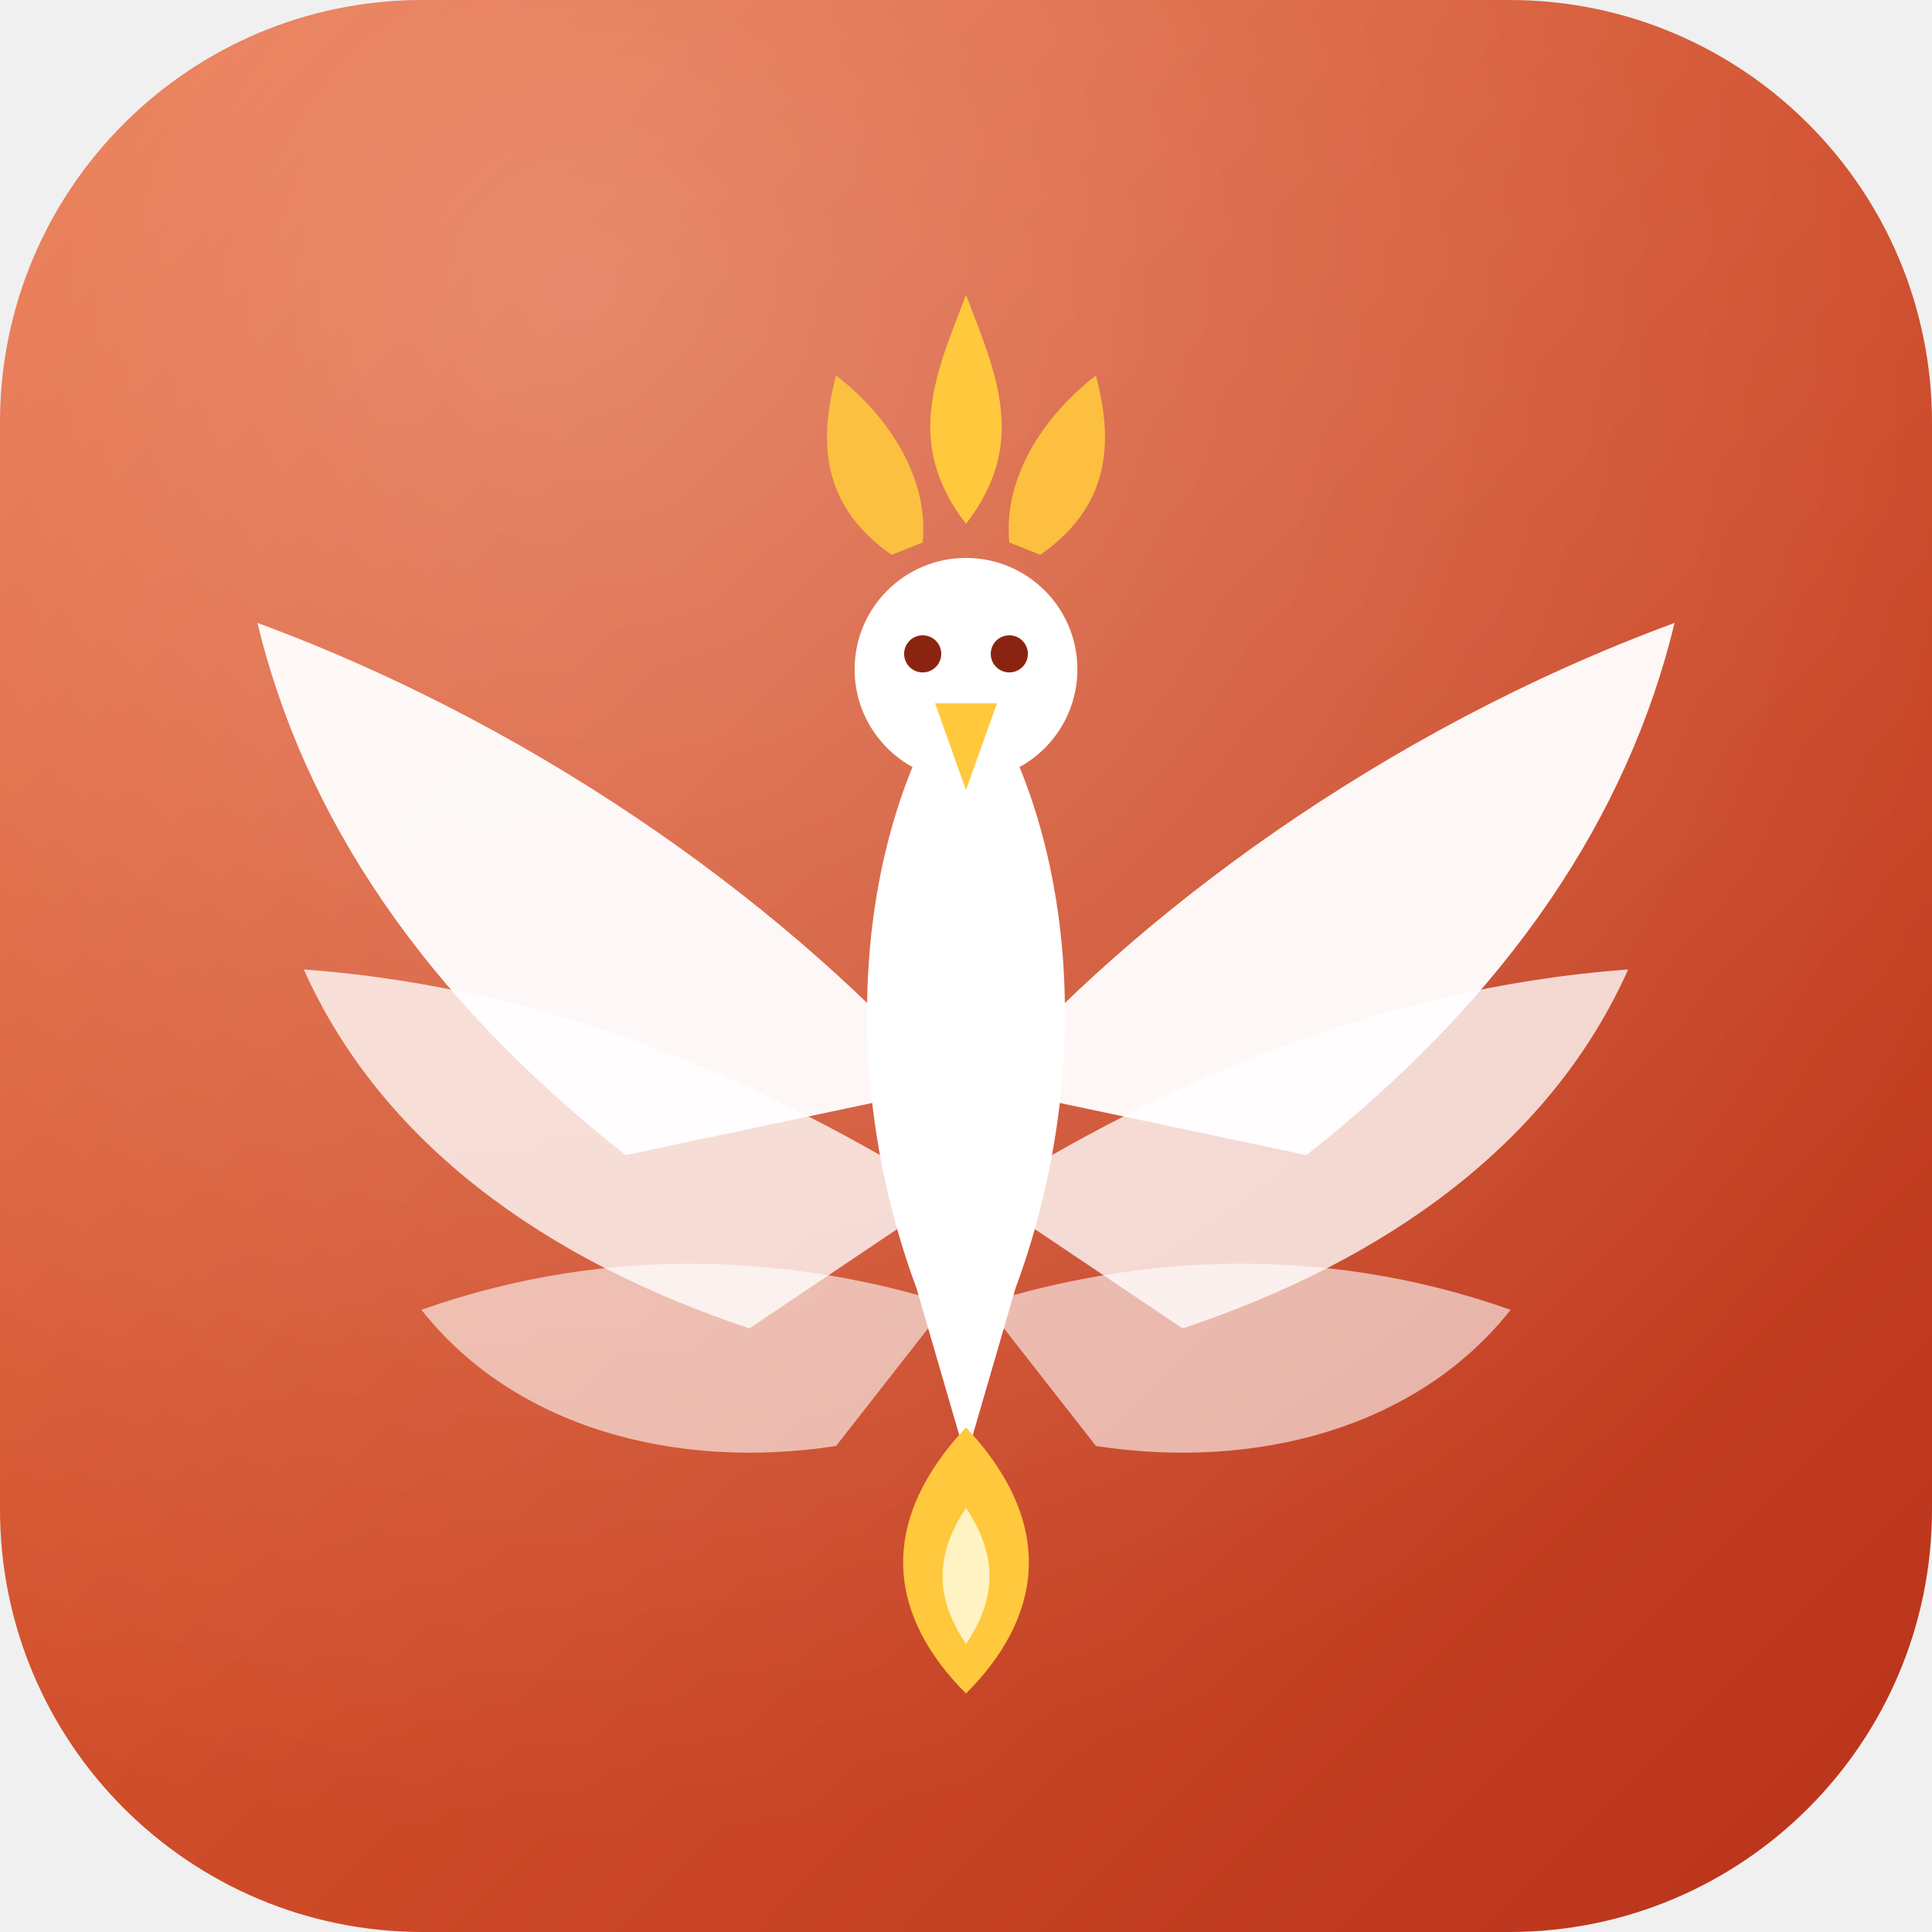
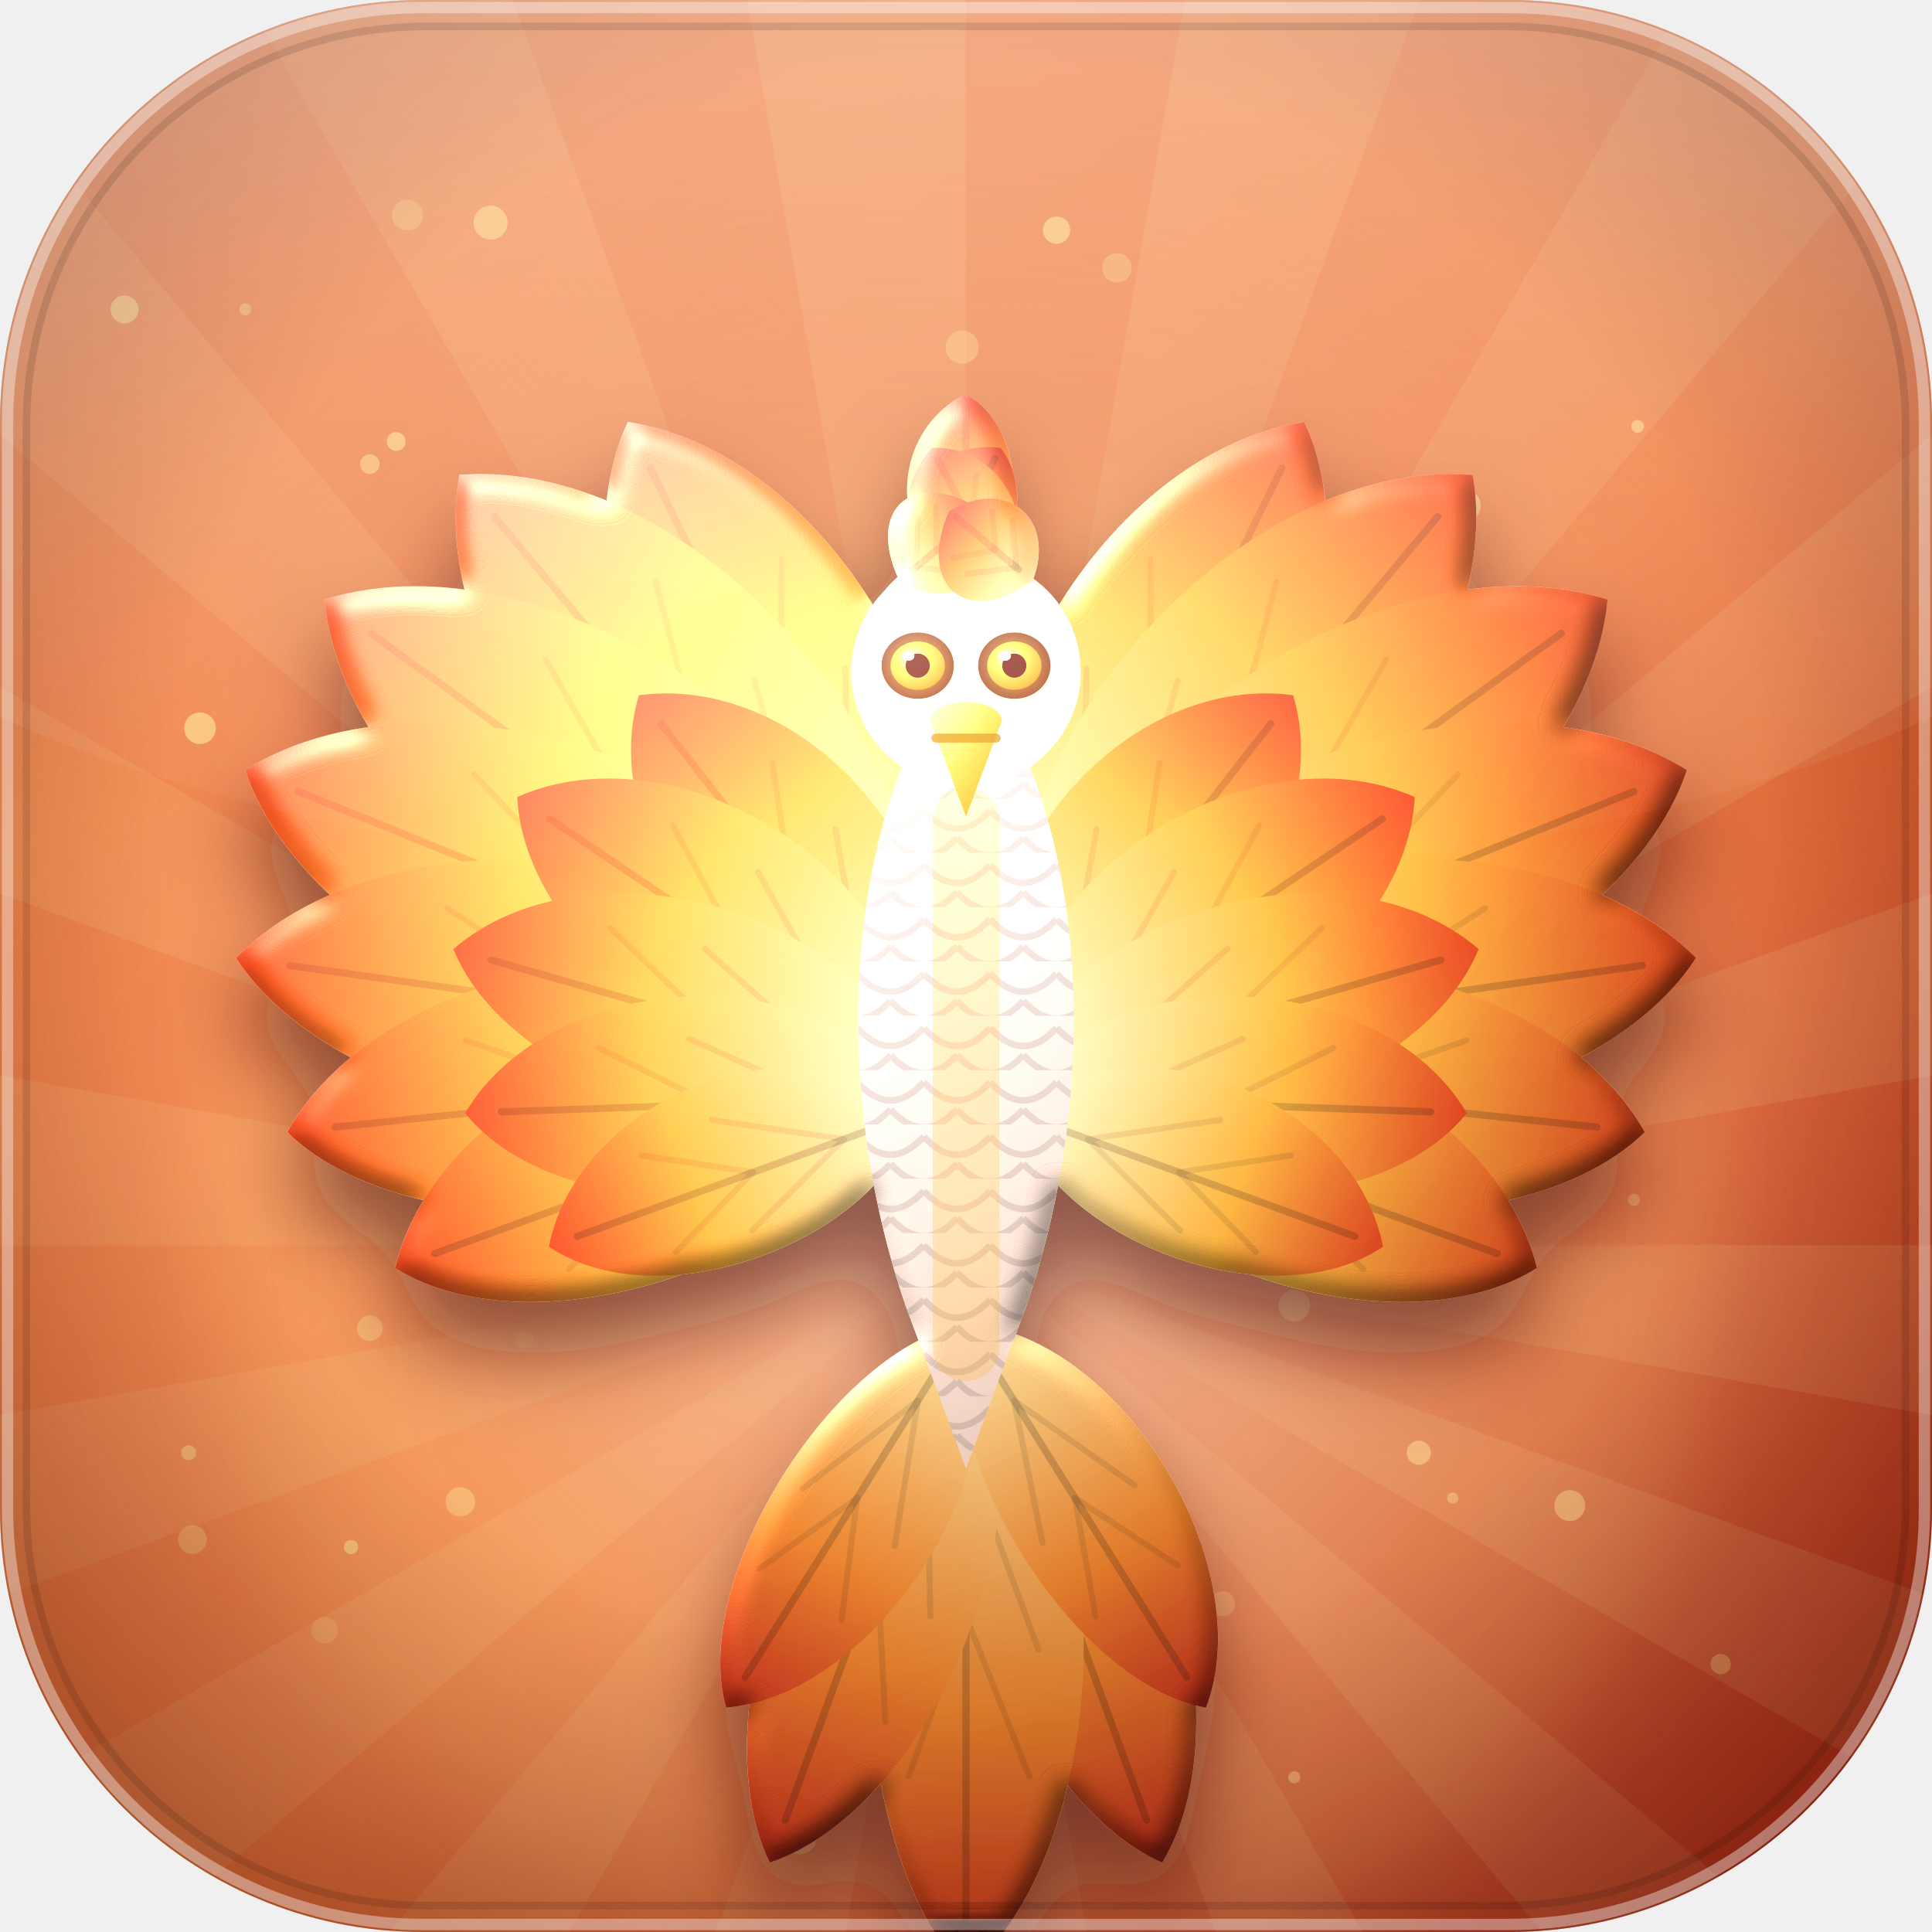
<svg xmlns="http://www.w3.org/2000/svg" viewBox="0 0 512 512" width="512" height="512" role="img" aria-label="Phoenixpoint">
  <defs>
    <linearGradient id="bg" x1="0" y1="0" x2="1" y2="1">
-       <stop offset="0" stop-color="#E8683A" />
-       <stop offset="1" stop-color="#B8321A" />
-     </linearGradient>
-     <radialGradient id="hl" cx=".3" cy=".15" r=".8">
-       <stop offset="0" stop-color="#fff" stop-opacity=".28" />
+       <stop offset="0" stop-color="#F28A53" />
+       <stop offset=".55" stop-color="#F07A3C" />
+       <stop offset="1" stop-color="#A82410" />
+     </linearGradient>
+     <radialGradient id="aura" cx=".5" cy="0.6" r=".55">
+       <stop offset="0" stop-color="#F8C3A7" stop-opacity=".95" />
+       <stop offset=".55" stop-color="#F8C3A7" stop-opacity=".25" />
+       <stop offset="1" stop-color="#F8C3A7" stop-opacity="0" />
+     </radialGradient>
+     <radialGradient id="vig" cx=".5" cy=".45" r=".75">
+       <stop offset=".55" stop-color="#4C1007" stop-opacity="0" />
+       <stop offset="1" stop-color="#4C1007" stop-opacity=".6" />
+     </radialGradient>
+     <linearGradient id="fw" gradientUnits="userSpaceOnUse" x1="150" y1="60" x2="360" y2="470">
+       <stop offset="0" stop-color="#FFFFFF" />
+       <stop offset=".5" stop-color="#FDECE4" />
+       <stop offset="1" stop-color="#F9CAB1" />
+     </linearGradient>
+     <linearGradient id="shH" gradientUnits="userSpaceOnUse" x1="256" y1="0" x2="440" y2="0">
+       <stop offset="0" stop-color="#4C1007" stop-opacity="0" />
+       <stop offset=".6" stop-color="#4C1007" stop-opacity=".05" />
+       <stop offset="1" stop-color="#4C1007" stop-opacity=".38" />
+     </linearGradient>
+     <linearGradient id="shV" gradientUnits="userSpaceOnUse" x1="0" y1="80" x2="0" y2="450">
+       <stop offset="0" stop-color="#4C1007" stop-opacity="0" />
+       <stop offset=".6" stop-color="#4C1007" stop-opacity="0" />
+       <stop offset="1" stop-color="#4C1007" stop-opacity=".3" />
+     </linearGradient>
+     <linearGradient id="gold" x1="0" y1="0" x2="1" y2="1">
+       <stop offset="0" stop-color="#FFF1B0" />
+       <stop offset=".5" stop-color="#FFC83D" />
+       <stop offset="1" stop-color="#C98A0B" />
+     </linearGradient>
+     <radialGradient id="eyeG" cx=".4" cy=".35" r=".8">
+       <stop offset="0" stop-color="#FFFBD6" />
+       <stop offset=".35" stop-color="#FFD84A" />
+       <stop offset=".8" stop-color="#FF9A1F" />
+       <stop offset="1" stop-color="#D9560B" />
+     </radialGradient>
+     <linearGradient id="fl" x1="0" y1="1" x2="0" y2="0">
+       <stop offset="0" stop-color="#FFD84A" />
+       <stop offset=".5" stop-color="#FF7A1F" />
+       <stop offset="1" stop-color="#E02F1B" stop-opacity="0" />
+     </linearGradient>
+     <linearGradient id="gloss" x1="0" y1="0" x2="0" y2="1">
+       <stop offset="0" stop-color="#fff" stop-opacity=".34" />
      <stop offset="1" stop-color="#fff" stop-opacity="0" />
-     </radialGradient>
+     </linearGradient>
+     <pattern id="tex" width="22" height="18" patternUnits="userSpaceOnUse">
+       <path d="M0 4 Q11 16 22 4 M-11 13 Q0 25 11 13 M11 13 Q22 25 33 13" fill="none" stroke="#000" stroke-opacity=".13" stroke-width="2.2" />
+     </pattern>
+     <filter id="glow" x="-80%" y="-80%" width="260%" height="260%">
+       <feGaussianBlur stdDeviation="6" />
+     </filter>
+     <filter id="blur4" x="-50%" y="-50%" width="200%" height="200%">
+       <feGaussianBlur stdDeviation="4" />
+     </filter>
+     <filter id="blur12" x="-50%" y="-50%" width="200%" height="200%">
+       <feGaussianBlur stdDeviation="12" />
+     </filter>
+     <filter id="sh" x="-20%" y="-20%" width="140%" height="150%">
+       <feDropShadow dx="0" dy="14" stdDeviation="11" flood-color="#4C1007" flood-opacity=".6" />
+     </filter>
+     <filter id="bv" x="-5%" y="-5%" width="110%" height="110%" color-interpolation-filters="sRGB">
+       <feGaussianBlur in="SourceAlpha" stdDeviation="3.2" result="b" />
+       <feDiffuseLighting in="b" surfaceScale="6" diffuseConstant="1.5" lighting-color="#fff" result="dl">
+         <fePointLight x="110" y="20" z="300" />
+       </feDiffuseLighting>
+       <feComposite in="dl" in2="SourceAlpha" operator="in" result="dl2" />
+       <feBlend in="SourceGraphic" in2="dl2" mode="multiply" result="lit" />
+       <feSpecularLighting in="b" surfaceScale="6" specularConstant=".75" specularExponent="26" lighting-color="#fff" result="sp">
+         <fePointLight x="110" y="20" z="300" />
+       </feSpecularLighting>
+       <feComposite in="sp" in2="SourceAlpha" operator="in" result="sp2" />
+       <feComposite in="sp2" in2="lit" operator="arithmetic" k1="0" k2="1" k3="1" k4="0" />
+     </filter>
    <clipPath id="c">
      <rect width="512" height="512" rx="112" />
    </clipPath>
  </defs>
  <g clip-path="url(#c)">
    <rect width="512" height="512" fill="url(#bg)" />
-     <rect width="512" height="512" fill="url(#hl)" />
-     <g transform="translate(256 252) scale(0.82) translate(-256 -256)" stroke-linejoin="round" stroke-linecap="round">
-       <g>
-         <path d="M262 300 C310 245 390 185 485 150 C470 212 432 270 366 322Z" fill="#FFFFFF" opacity=".95" />
-         <path d="M262 335 C318 300 388 268 470 262 C445 318 392 356 326 378Z" fill="#FFFFFF" opacity=".78" />
-         <path d="M262 370 C310 355 370 350 432 372 C402 410 350 424 298 416Z" fill="#FFFFFF" opacity=".6" />
+     <g fill="#FFE9A0" opacity="0.12">
+       <path d="M256 330 L776 330 L768 420Z" />
+       <path d="M256 330 L745 508 L706 590Z" />
+       <path d="M256 330 L654 664 L590 728Z" />
+       <path d="M256 330 L516 780 L434 819Z" />
+       <path d="M256 330 L346 842 L256 850Z" />
+       <path d="M256 330 L166 842 L78 819Z" />
+       <path d="M256 330 L-4 780 L-78 728Z" />
+       <path d="M256 330 L-142 664 L-194 590Z" />
+       <path d="M256 330 L-233 508 L-256 420Z" />
+       <path d="M256 330 L-264 330 L-256 240Z" />
+       <path d="M256 330 L-233 152 L-194 70Z" />
+       <path d="M256 330 L-142 -4 L-78 -68Z" />
+       <path d="M256 330 L-4 -120 L78 -159Z" />
+       <path d="M256 330 L166 -182 L256 -190Z" />
+       <path d="M256 330 L346 -182 L434 -159Z" />
+       <path d="M256 330 L516 -120 L590 -68Z" />
+       <path d="M256 330 L654 -4 L706 70Z" />
+       <path d="M256 330 L745 152 L768 240Z" />
+     </g>
+     <circle cx="256" cy="330" r="200" fill="#FFD06A" opacity=".18" filter="url(#blur12)" />
+     <circle cx="98" cy="352" r="3.4" fill="#FFE08A" opacity="0.44" />
+     <circle cx="122" cy="398" r="3.9" fill="#FFE08A" opacity="0.46" />
+     <circle cx="258" cy="147" r="1.5" fill="#FFE08A" opacity="0.39" />
+     <circle cx="296" cy="71" r="3.9" fill="#FFE08A" opacity="0.32" />
+     <circle cx="130" cy="59" r="4.5" fill="#FFE08A" opacity="0.57" />
+     <circle cx="433" cy="318" r="1.6" fill="#FFE08A" opacity="0.36" />
+     <circle cx="255" cy="92" r="4.4" fill="#FFE08A" opacity="0.38" />
+     <circle cx="93" cy="410" r="1.9" fill="#FFE08A" opacity="0.66" />
+     <circle cx="234" cy="290" r="2.5" fill="#FFE08A" opacity="0.44" />
+     <circle cx="108" cy="57" r="4.1" fill="#FFE08A" opacity="0.32" />
+     <circle cx="388" cy="134" r="4.4" fill="#FFE08A" opacity="0.65" />
+     <circle cx="376" cy="385" r="3.2" fill="#FFE08A" opacity="0.56" />
+     <circle cx="78" cy="255" r="4.0" fill="#FFE08A" opacity="0.30" />
+     <circle cx="456" cy="441" r="2.7" fill="#FFE08A" opacity="0.38" />
+     <circle cx="233" cy="214" r="4.5" fill="#FFE08A" opacity="0.39" />
+     <circle cx="33" cy="82" r="3.7" fill="#FFE08A" opacity="0.70" />
+     <circle cx="254" cy="262" r="3.2" fill="#FFE08A" opacity="0.57" />
+     <circle cx="125" cy="315" r="3.2" fill="#FFE08A" opacity="0.51" />
+     <circle cx="105" cy="117" r="2.5" fill="#FFE08A" opacity="0.66" />
+     <circle cx="184" cy="310" r="2.4" fill="#FFE08A" opacity="0.25" />
+     <circle cx="51" cy="408" r="3.8" fill="#FFE08A" opacity="0.39" />
+     <circle cx="343" cy="346" r="4.2" fill="#FFE08A" opacity="0.68" />
+     <circle cx="212" cy="487" r="4.4" fill="#FFE08A" opacity="0.50" />
+     <circle cx="437" cy="262" r="2.6" fill="#FFE08A" opacity="0.32" />
+     <circle cx="434" cy="113" r="1.7" fill="#FFE08A" opacity="0.60" />
+     <circle cx="385" cy="258" r="4.0" fill="#FFE08A" opacity="0.23" />
+     <circle cx="142" cy="171" r="2.8" fill="#FFE08A" opacity="0.29" />
+     <circle cx="53" cy="193" r="4.2" fill="#FFE08A" opacity="0.69" />
+     <circle cx="372" cy="256" r="2.3" fill="#FFE08A" opacity="0.68" />
+     <circle cx="268" cy="369" r="1.6" fill="#FFE08A" opacity="0.31" />
+     <circle cx="416" cy="399" r="4.1" fill="#FFE08A" opacity="0.50" />
+     <circle cx="221" cy="303" r="4.0" fill="#FFE08A" opacity="0.35" />
+     <circle cx="272" cy="165" r="3.8" fill="#FFE08A" opacity="0.21" />
+     <circle cx="343" cy="471" r="1.6" fill="#FFE08A" opacity="0.50" />
+     <circle cx="324" cy="425" r="3.3" fill="#FFE08A" opacity="0.33" />
+     <circle cx="211" cy="473" r="4.2" fill="#FFE08A" opacity="0.27" />
+     <circle cx="65" cy="82" r="1.6" fill="#FFE08A" opacity="0.42" />
+     <circle cx="86" cy="432" r="3.5" fill="#FFE08A" opacity="0.26" />
+     <circle cx="274" cy="187" r="3.0" fill="#FFE08A" opacity="0.31" />
+     <circle cx="98" cy="123" r="2.6" fill="#FFE08A" opacity="0.55" />
+     <circle cx="280" cy="61" r="3.6" fill="#FFE08A" opacity="0.64" />
+     <circle cx="385" cy="397" r="1.5" fill="#FFE08A" opacity="0.43" />
+     <circle cx="50" cy="385" r="2.0" fill="#FFE08A" opacity="0.56" />
+     <circle cx="139" cy="355" r="2.4" fill="#FFE08A" opacity="0.22" />
+     <rect width="512" height="512" fill="url(#aura)" />
+     <rect width="512" height="512" fill="url(#vig)" />
+     <g filter="url(#sh)">
+       <g filter="url(#bv)">
+         <g transform="translate(256 258) scale(0.8) translate(-256 -256)" stroke-linejoin="round" stroke-linecap="round">
+           <defs>
+             <linearGradient id="fph" x1="0" y1="0" x2="1" y2="0">
+               <stop offset="0" stop-color="#FFF3C8" />
+               <stop offset=".6" stop-color="#FFB43A" />
+               <stop offset="1" stop-color="#E8421A" />
+             </linearGradient>
+             <linearGradient id="fpt" x1="0" y1="0" x2="1" y2="0">
+               <stop offset="0" stop-color="#FFE9A0" />
+               <stop offset=".6" stop-color="#FF8A2B" />
+               <stop offset="1" stop-color="#D9301A" />
+             </linearGradient>
+           </defs>
+           <g>
+             <g transform="translate(276 262) rotate(-64)">
+               <path d="M0 0 C42 -65 168 -61 210 0 C168 52 42 52 0 0Z" fill="url(#fph)" opacity="1" />
+               <path d="M6 0 L193 0" stroke="#000" stroke-opacity=".18" stroke-width="2.4" fill="none" />
+               <path d="M42 0 L105 -29 M42 0 L105 26 M94 0 L147 -26 M94 0 L147 23" stroke="#000" stroke-opacity=".1" stroke-width="2" fill="none" />
+             </g>
+             <g transform="translate(276 267) rotate(-50)">
+               <path d="M0 0 C46 -68 184 -65 230 0 C184 55 46 55 0 0Z" fill="url(#fph)" opacity="1" />
+               <path d="M6 0 L212 0" stroke="#000" stroke-opacity=".18" stroke-width="2.4" fill="none" />
+               <path d="M46 0 L115 -31 M46 0 L115 27 M104 0 L161 -27 M104 0 L161 24" stroke="#000" stroke-opacity=".1" stroke-width="2" fill="none" />
+             </g>
+             <g transform="translate(276 272) rotate(-36)">
+               <path d="M0 0 C48 -68 190 -65 238 0 C190 55 48 55 0 0Z" fill="url(#fph)" opacity="1" />
+               <path d="M6 0 L219 0" stroke="#000" stroke-opacity=".18" stroke-width="2.4" fill="none" />
+               <path d="M48 0 L119 -31 M48 0 L119 27 M107 0 L167 -27 M107 0 L167 24" stroke="#000" stroke-opacity=".1" stroke-width="2" fill="none" />
+             </g>
+             <g transform="translate(276 277) rotate(-22)">
+               <path d="M0 0 C47 -68 189 -65 236 0 C189 55 47 55 0 0Z" fill="url(#fph)" opacity="1" />
+               <path d="M6 0 L217 0" stroke="#000" stroke-opacity=".18" stroke-width="2.4" fill="none" />
+               <path d="M47 0 L118 -31 M47 0 L118 27 M106 0 L165 -27 M106 0 L165 24" stroke="#000" stroke-opacity=".1" stroke-width="2" fill="none" />
+             </g>
+             <g transform="translate(276 282) rotate(-8)">
+               <path d="M0 0 C45 -65 179 -61 224 0 C179 52 45 52 0 0Z" fill="url(#fph)" opacity="1" />
+               <path d="M6 0 L206 0" stroke="#000" stroke-opacity=".18" stroke-width="2.4" fill="none" />
+               <path d="M45 0 L112 -29 M45 0 L112 26 M101 0 L157 -26 M101 0 L157 23" stroke="#000" stroke-opacity=".1" stroke-width="2" fill="none" />
+             </g>
+             <g transform="translate(276 287) rotate(6)">
+               <path d="M0 0 C41 -61 165 -58 206 0 C165 49 41 49 0 0Z" fill="url(#fph)" opacity="1" />
+               <path d="M6 0 L190 0" stroke="#000" stroke-opacity=".18" stroke-width="2.4" fill="none" />
+               <path d="M41 0 L103 -27 M41 0 L103 24 M93 0 L144 -24 M93 0 L144 21" stroke="#000" stroke-opacity=".1" stroke-width="2" fill="none" />
+             </g>
+             <g transform="translate(276 292) rotate(20)">
+               <path d="M0 0 C36 -57 144 -54 180 0 C144 46 36 46 0 0Z" fill="url(#fph)" opacity="1" />
+               <path d="M6 0 L166 0" stroke="#000" stroke-opacity=".18" stroke-width="2.4" fill="none" />
+               <path d="M36 0 L90 -26 M36 0 L90 23 M81 0 L126 -23 M81 0 L126 20" stroke="#000" stroke-opacity=".1" stroke-width="2" fill="none" />
+             </g>
+           </g>
+           <g transform="translate(512 0) scale(-1 1)">
+             <g transform="translate(276 262) rotate(-64)">
+               <path d="M0 0 C42 -65 168 -61 210 0 C168 52 42 52 0 0Z" fill="url(#fph)" opacity="1" />
+               <path d="M6 0 L193 0" stroke="#000" stroke-opacity=".18" stroke-width="2.4" fill="none" />
+               <path d="M42 0 L105 -29 M42 0 L105 26 M94 0 L147 -26 M94 0 L147 23" stroke="#000" stroke-opacity=".1" stroke-width="2" fill="none" />
+             </g>
+             <g transform="translate(276 267) rotate(-50)">
+               <path d="M0 0 C46 -68 184 -65 230 0 C184 55 46 55 0 0Z" fill="url(#fph)" opacity="1" />
+               <path d="M6 0 L212 0" stroke="#000" stroke-opacity=".18" stroke-width="2.4" fill="none" />
+               <path d="M46 0 L115 -31 M46 0 L115 27 M104 0 L161 -27 M104 0 L161 24" stroke="#000" stroke-opacity=".1" stroke-width="2" fill="none" />
+             </g>
+             <g transform="translate(276 272) rotate(-36)">
+               <path d="M0 0 C48 -68 190 -65 238 0 C190 55 48 55 0 0Z" fill="url(#fph)" opacity="1" />
+               <path d="M6 0 L219 0" stroke="#000" stroke-opacity=".18" stroke-width="2.4" fill="none" />
+               <path d="M48 0 L119 -31 M48 0 L119 27 M107 0 L167 -27 M107 0 L167 24" stroke="#000" stroke-opacity=".1" stroke-width="2" fill="none" />
+             </g>
+             <g transform="translate(276 277) rotate(-22)">
+               <path d="M0 0 C47 -68 189 -65 236 0 C189 55 47 55 0 0Z" fill="url(#fph)" opacity="1" />
+               <path d="M6 0 L217 0" stroke="#000" stroke-opacity=".18" stroke-width="2.4" fill="none" />
+               <path d="M47 0 L118 -31 M47 0 L118 27 M106 0 L165 -27 M106 0 L165 24" stroke="#000" stroke-opacity=".1" stroke-width="2" fill="none" />
+             </g>
+             <g transform="translate(276 282) rotate(-8)">
+               <path d="M0 0 C45 -65 179 -61 224 0 C179 52 45 52 0 0Z" fill="url(#fph)" opacity="1" />
+               <path d="M6 0 L206 0" stroke="#000" stroke-opacity=".18" stroke-width="2.4" fill="none" />
+               <path d="M45 0 L112 -29 M45 0 L112 26 M101 0 L157 -26 M101 0 L157 23" stroke="#000" stroke-opacity=".1" stroke-width="2" fill="none" />
+             </g>
+             <g transform="translate(276 287) rotate(6)">
+               <path d="M0 0 C41 -61 165 -58 206 0 C165 49 41 49 0 0Z" fill="url(#fph)" opacity="1" />
+               <path d="M6 0 L190 0" stroke="#000" stroke-opacity=".18" stroke-width="2.4" fill="none" />
+               <path d="M41 0 L103 -27 M41 0 L103 24 M93 0 L144 -24 M93 0 L144 21" stroke="#000" stroke-opacity=".1" stroke-width="2" fill="none" />
+             </g>
+             <g transform="translate(276 292) rotate(20)">
+               <path d="M0 0 C36 -57 144 -54 180 0 C144 46 36 46 0 0Z" fill="url(#fph)" opacity="1" />
+               <path d="M6 0 L166 0" stroke="#000" stroke-opacity=".18" stroke-width="2.4" fill="none" />
+               <path d="M36 0 L90 -26 M36 0 L90 23 M81 0 L126 -23 M81 0 L126 20" stroke="#000" stroke-opacity=".1" stroke-width="2" fill="none" />
+             </g>
+           </g>
+           <g transform="translate(256 372) rotate(70)">
+             <path d="M0 0 C38 -49 152 -47 190 0 C152 40 38 40 0 0Z" fill="url(#fpt)" opacity="1" />
+             <path d="M6 0 L175 0" stroke="#000" stroke-opacity=".18" stroke-width="2.4" fill="none" />
+             <path d="M38 0 L95 -22 M38 0 L95 20 M86 0 L133 -20 M86 0 L133 17" stroke="#000" stroke-opacity=".1" stroke-width="2" fill="none" />
+           </g>
+           <g transform="translate(256 372) rotate(90)">
+             <path d="M0 0 C43 -53 172 -51 215 0 C172 43 43 43 0 0Z" fill="url(#fpt)" opacity="1" />
+             <path d="M6 0 L198 0" stroke="#000" stroke-opacity=".18" stroke-width="2.4" fill="none" />
+             <path d="M43 0 L108 -24 M43 0 L108 21 M97 0 L150 -21 M97 0 L150 19" stroke="#000" stroke-opacity=".1" stroke-width="2" fill="none" />
+           </g>
+           <g transform="translate(256 372) rotate(110)">
+             <path d="M0 0 C38 -49 152 -47 190 0 C152 40 38 40 0 0Z" fill="url(#fpt)" opacity="1" />
+             <path d="M6 0 L175 0" stroke="#000" stroke-opacity=".18" stroke-width="2.4" fill="none" />
+             <path d="M38 0 L95 -22 M38 0 L95 20 M86 0 L133 -20 M86 0 L133 17" stroke="#000" stroke-opacity=".1" stroke-width="2" fill="none" />
+           </g>
+           <g transform="translate(256 372) rotate(58)">
+             <path d="M0 0 C30 -42 120 -40 150 0 C120 33 30 33 0 0Z" fill="url(#fpt)" opacity="1" />
+             <path d="M6 0 L138 0" stroke="#000" stroke-opacity=".18" stroke-width="2.4" fill="none" />
+             <path d="M30 0 L75 -19 M30 0 L75 17 M68 0 L105 -17 M68 0 L105 15" stroke="#000" stroke-opacity=".1" stroke-width="2" fill="none" />
+           </g>
+           <g transform="translate(256 372) rotate(122)">
+             <path d="M0 0 C30 -42 120 -40 150 0 C120 33 30 33 0 0Z" fill="url(#fpt)" opacity="1" />
+             <path d="M6 0 L138 0" stroke="#000" stroke-opacity=".18" stroke-width="2.4" fill="none" />
+             <path d="M30 0 L75 -19 M30 0 L75 17 M68 0 L105 -17 M68 0 L105 15" stroke="#000" stroke-opacity=".1" stroke-width="2" fill="none" />
+           </g>
+           <g>
+             <g transform="translate(272 282) rotate(-52)">
+               <path d="M0 0 C30 -53 120 -51 150 0 C120 43 30 43 0 0Z" fill="url(#fph)" opacity="1" />
+               <path d="M6 0 L138 0" stroke="#000" stroke-opacity=".18" stroke-width="2.4" fill="none" />
+               <path d="M30 0 L75 -24 M30 0 L75 21 M68 0 L105 -21 M68 0 L105 19" stroke="#000" stroke-opacity=".1" stroke-width="2" fill="none" />
+             </g>
+             <g transform="translate(272 287) rotate(-34)">
+               <path d="M0 0 C32 -53 128 -51 160 0 C128 43 32 43 0 0Z" fill="url(#fph)" opacity="1" />
+               <path d="M6 0 L147 0" stroke="#000" stroke-opacity=".18" stroke-width="2.4" fill="none" />
+               <path d="M32 0 L80 -24 M32 0 L80 21 M72 0 L112 -21 M72 0 L112 19" stroke="#000" stroke-opacity=".1" stroke-width="2" fill="none" />
+             </g>
+             <g transform="translate(272 292) rotate(-16)">
+               <path d="M0 0 C32 -51 128 -49 160 0 C128 41 32 41 0 0Z" fill="url(#fph)" opacity="1" />
+               <path d="M6 0 L147 0" stroke="#000" stroke-opacity=".18" stroke-width="2.4" fill="none" />
+               <path d="M32 0 L80 -23 M32 0 L80 21 M72 0 L112 -21 M72 0 L112 18" stroke="#000" stroke-opacity=".1" stroke-width="2" fill="none" />
+             </g>
+             <g transform="translate(272 297) rotate(2)">
+               <path d="M0 0 C30 -49 120 -47 150 0 C120 40 30 40 0 0Z" fill="url(#fph)" opacity="1" />
+               <path d="M6 0 L138 0" stroke="#000" stroke-opacity=".18" stroke-width="2.4" fill="none" />
+               <path d="M30 0 L75 -22 M30 0 L75 20 M68 0 L105 -20 M68 0 L105 17" stroke="#000" stroke-opacity=".1" stroke-width="2" fill="none" />
+             </g>
+             <g transform="translate(272 302) rotate(20)">
+               <path d="M0 0 C26 -46 104 -43 130 0 C104 36 26 36 0 0Z" fill="url(#fph)" opacity="1" />
+               <path d="M6 0 L120 0" stroke="#000" stroke-opacity=".18" stroke-width="2.4" fill="none" />
+               <path d="M26 0 L65 -21 M26 0 L65 18 M58 0 L91 -18 M58 0 L91 16" stroke="#000" stroke-opacity=".1" stroke-width="2" fill="none" />
+             </g>
+           </g>
+           <g transform="translate(512 0) scale(-1 1)">
+             <g transform="translate(272 282) rotate(-52)">
+               <path d="M0 0 C30 -53 120 -51 150 0 C120 43 30 43 0 0Z" fill="url(#fph)" opacity="1" />
+               <path d="M6 0 L138 0" stroke="#000" stroke-opacity=".18" stroke-width="2.4" fill="none" />
+               <path d="M30 0 L75 -24 M30 0 L75 21 M68 0 L105 -21 M68 0 L105 19" stroke="#000" stroke-opacity=".1" stroke-width="2" fill="none" />
+             </g>
+             <g transform="translate(272 287) rotate(-34)">
+               <path d="M0 0 C32 -53 128 -51 160 0 C128 43 32 43 0 0Z" fill="url(#fph)" opacity="1" />
+               <path d="M6 0 L147 0" stroke="#000" stroke-opacity=".18" stroke-width="2.4" fill="none" />
+               <path d="M32 0 L80 -24 M32 0 L80 21 M72 0 L112 -21 M72 0 L112 19" stroke="#000" stroke-opacity=".1" stroke-width="2" fill="none" />
+             </g>
+             <g transform="translate(272 292) rotate(-16)">
+               <path d="M0 0 C32 -51 128 -49 160 0 C128 41 32 41 0 0Z" fill="url(#fph)" opacity="1" />
+               <path d="M6 0 L147 0" stroke="#000" stroke-opacity=".18" stroke-width="2.4" fill="none" />
+               <path d="M32 0 L80 -23 M32 0 L80 21 M72 0 L112 -21 M72 0 L112 18" stroke="#000" stroke-opacity=".1" stroke-width="2" fill="none" />
+             </g>
+             <g transform="translate(272 297) rotate(2)">
+               <path d="M0 0 C30 -49 120 -47 150 0 C120 40 30 40 0 0Z" fill="url(#fph)" opacity="1" />
+               <path d="M6 0 L138 0" stroke="#000" stroke-opacity=".18" stroke-width="2.4" fill="none" />
+               <path d="M30 0 L75 -22 M30 0 L75 20 M68 0 L105 -20 M68 0 L105 17" stroke="#000" stroke-opacity=".1" stroke-width="2" fill="none" />
+             </g>
+             <g transform="translate(272 302) rotate(20)">
+               <path d="M0 0 C26 -46 104 -43 130 0 C104 36 26 36 0 0Z" fill="url(#fph)" opacity="1" />
+               <path d="M6 0 L120 0" stroke="#000" stroke-opacity=".18" stroke-width="2.4" fill="none" />
+               <path d="M26 0 L65 -21 M26 0 L65 18 M58 0 L91 -18 M58 0 L91 16" stroke="#000" stroke-opacity=".1" stroke-width="2" fill="none" />
+             </g>
+           </g>
+           <path d="M256 150 C296 200 302 290 276 366 L256 420 L236 366 C210 290 216 200 256 150Z" fill="url(#fw)" />
+           <path d="M256 150 C296 200 302 290 276 366 L256 420 L236 366 C210 290 216 200 256 150Z" fill="url(#tex)" />
+           <path d="M256 150 C296 200 302 290 276 366 L256 420 L236 366 C210 290 216 200 256 150Z" fill="url(#shH)" />
+           <path d="M256 205 L256 380" stroke="#FFB43A" stroke-width="22" opacity=".3" />
+           <circle cx="256" cy="156" r="38" fill="url(#fw)" />
+           <circle cx="256" cy="156" r="38" fill="url(#shH)" />
+           <path d="M222 150 C226 126 244 116 262 118" fill="none" stroke="#fff" stroke-opacity="0.9" stroke-width="3.5" />
+           <g transform="translate(256 126) rotate(-90)">
+             <path d="M0 0 C12 -27 50 -25 62 0 C50 21 12 21 0 0Z" fill="url(#fpt)" opacity="1" />
+             <path d="M6 0 L57 0" stroke="#000" stroke-opacity=".18" stroke-width="2.4" fill="none" />
+             <path d="M12 0 L31 -12 M12 0 L31 11 M28 0 L43 -11 M28 0 L43 9" stroke="#000" stroke-opacity=".1" stroke-width="2" fill="none" />
+           </g>
+           <g transform="translate(244 126) rotate(-62)">
+             <path d="M0 0 C10 -27 40 -25 50 0 C40 21 10 21 0 0Z" fill="url(#fpt)" opacity="1" />
+             <path d="M6 0 L46 0" stroke="#000" stroke-opacity=".18" stroke-width="2.4" fill="none" />
+             <path d="M10 0 L25 -12 M10 0 L25 11 M22 0 L35 -11 M22 0 L35 9" stroke="#000" stroke-opacity=".1" stroke-width="2" fill="none" />
+           </g>
+           <g transform="translate(268 126) rotate(-118)">
+             <path d="M0 0 C10 -27 40 -25 50 0 C40 21 10 21 0 0Z" fill="url(#fpt)" opacity="1" />
+             <path d="M6 0 L46 0" stroke="#000" stroke-opacity=".18" stroke-width="2.4" fill="none" />
+             <path d="M10 0 L25 -12 M10 0 L25 11 M22 0 L35 -11 M22 0 L35 9" stroke="#000" stroke-opacity=".1" stroke-width="2" fill="none" />
+           </g>
+           <g transform="translate(234 126) rotate(-40)">
+             <path d="M0 0 C7 -27 29 -25 36 0 C29 21 7 21 0 0Z" fill="url(#fpt)" opacity="1" />
+             <path d="M6 0 L33 0" stroke="#000" stroke-opacity=".18" stroke-width="2.4" fill="none" />
+             <path d="M7 0 L18 -12 M7 0 L18 11 M16 0 L25 -11 M16 0 L25 9" stroke="#000" stroke-opacity=".1" stroke-width="2" fill="none" />
+           </g>
+           <g transform="translate(278 126) rotate(-140)">
+             <path d="M0 0 C7 -27 29 -25 36 0 C29 21 7 21 0 0Z" fill="url(#fpt)" opacity="1" />
+             <path d="M6 0 L33 0" stroke="#000" stroke-opacity=".18" stroke-width="2.4" fill="none" />
+             <path d="M7 0 L18 -12 M7 0 L18 11 M16 0 L25 -11 M16 0 L25 9" stroke="#000" stroke-opacity=".1" stroke-width="2" fill="none" />
+           </g>
+           <g transform="translate(240 154) rotate(0)">
+             <ellipse rx="12" ry="11" fill="#6E1A0B" />
+             <ellipse rx="9" ry="8" fill="url(#eyeG)" filter="url(#glow)" />
+             <ellipse rx="9" ry="8" fill="url(#eyeG)" />
+             <circle r="4.0" fill="#6E1A0B" />
+             <ellipse cx="-3.1" cy="-3.2" rx="2.0" ry="1.6" fill="#fff" opacity=".9" />
+           </g>
+           <g transform="translate(272 154) rotate(0)">
+             <ellipse rx="12" ry="11" fill="#6E1A0B" />
+             <ellipse rx="9" ry="8" fill="url(#eyeG)" filter="url(#glow)" />
+             <ellipse rx="9" ry="8" fill="url(#eyeG)" />
+             <circle r="4.0" fill="#6E1A0B" />
+             <ellipse cx="-3.1" cy="-3.2" rx="2.0" ry="1.6" fill="#fff" opacity=".9" />
+           </g>
+           <path d="M244 172 C246 164 266 164 268 172 L256 204Z" fill="url(#gold)" />
+           <path d="M246 178 L266 178" fill="none" stroke="#B87A00" stroke-width="3" stroke-opacity="0.8" />
+         </g>
      </g>
-       <g transform="translate(512 0) scale(-1 1)">
-         <path d="M262 300 C310 245 390 185 485 150 C470 212 432 270 366 322Z" fill="#FFFFFF" opacity=".95" />
-         <path d="M262 335 C318 300 388 268 470 262 C445 318 392 356 326 378Z" fill="#FFFFFF" opacity=".78" />
-         <path d="M262 370 C310 355 370 350 432 372 C402 410 350 424 298 416Z" fill="#FFFFFF" opacity=".6" />
-       </g>
-       <path d="M256 165 C292 215 298 295 272 365 L256 420 L240 365 C214 295 220 215 256 165Z" fill="#FFFFFF" />
-       <circle cx="256" cy="165" r="36" fill="#FFFFFF" />
-       <path d="M256 118 C236 92 246 70 256 44 C266 70 276 92 256 118Z" fill="#FFC83D" />
-       <path d="M232 128 C206 110 210 86 214 70 C232 84 244 104 242 124Z" fill="#FFC83D" opacity=".9" />
-       <path d="M280 128 C306 110 302 86 298 70 C280 84 268 104 270 124Z" fill="#FFC83D" opacity=".9" />
-       <circle cx="242" cy="160" r="6" fill="#8A2410" />
-       <circle cx="270" cy="160" r="6" fill="#8A2410" />
-       <path d="M246 176 L266 176 L256 204Z" fill="#FFC83D" />
-       <path d="M256 410 C226 442 232 472 256 496 C280 472 286 442 256 410Z" fill="#FFC83D" />
-       <path d="M256 436 C244 454 248 468 256 480 C264 468 268 454 256 436Z" fill="#FFF3C4" />
    </g>
+     <path d="M0 0 H512 V190 C380 250 132 250 0 190Z" fill="url(#gloss)" />
+     <rect x="2" y="2" width="508" height="508" rx="110" fill="none" stroke="#fff" stroke-opacity=".38" stroke-width="3" />
+     <rect x="7" y="7" width="498" height="498" rx="106" fill="none" stroke="#000" stroke-opacity=".12" stroke-width="2" />
  </g>
</svg>
